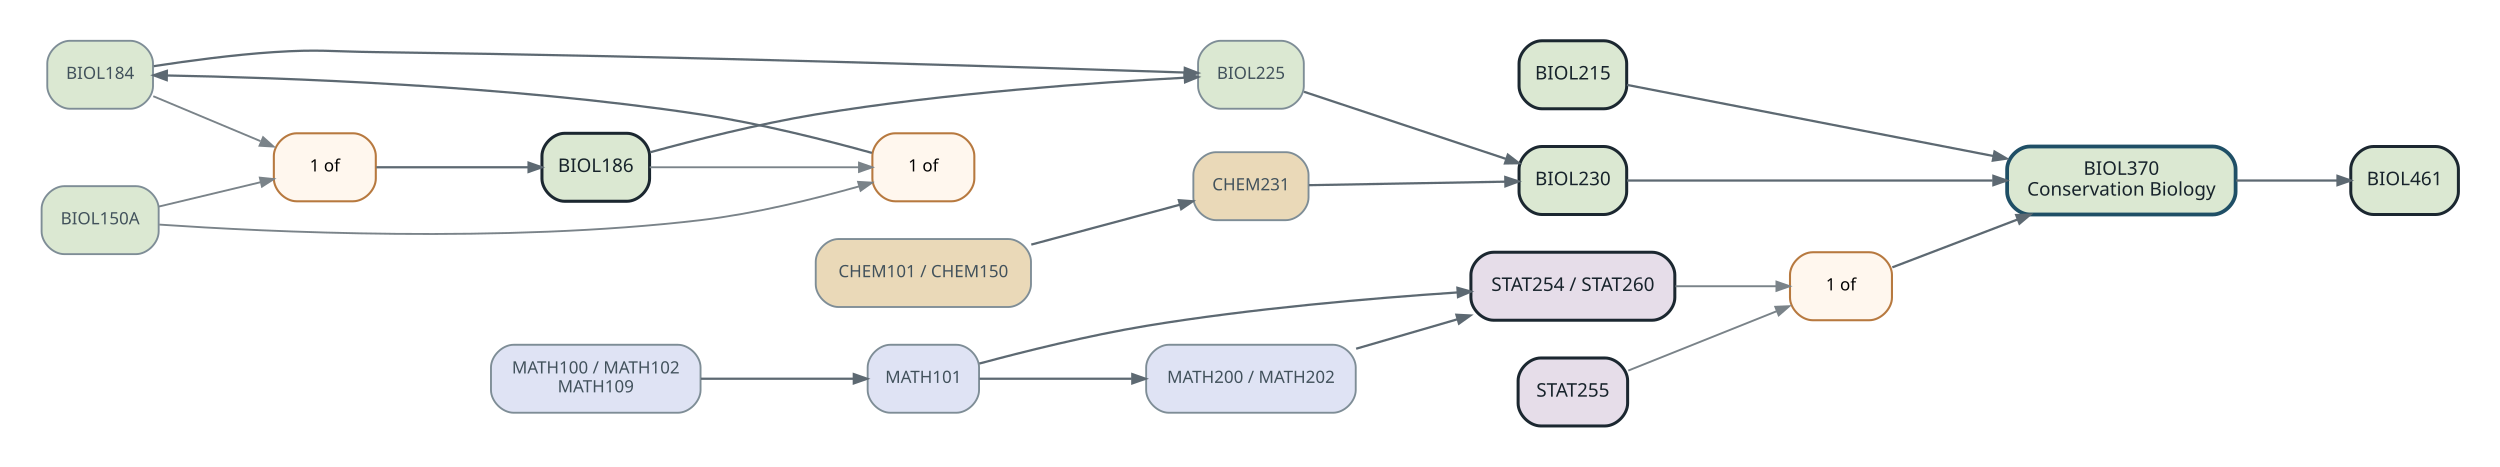
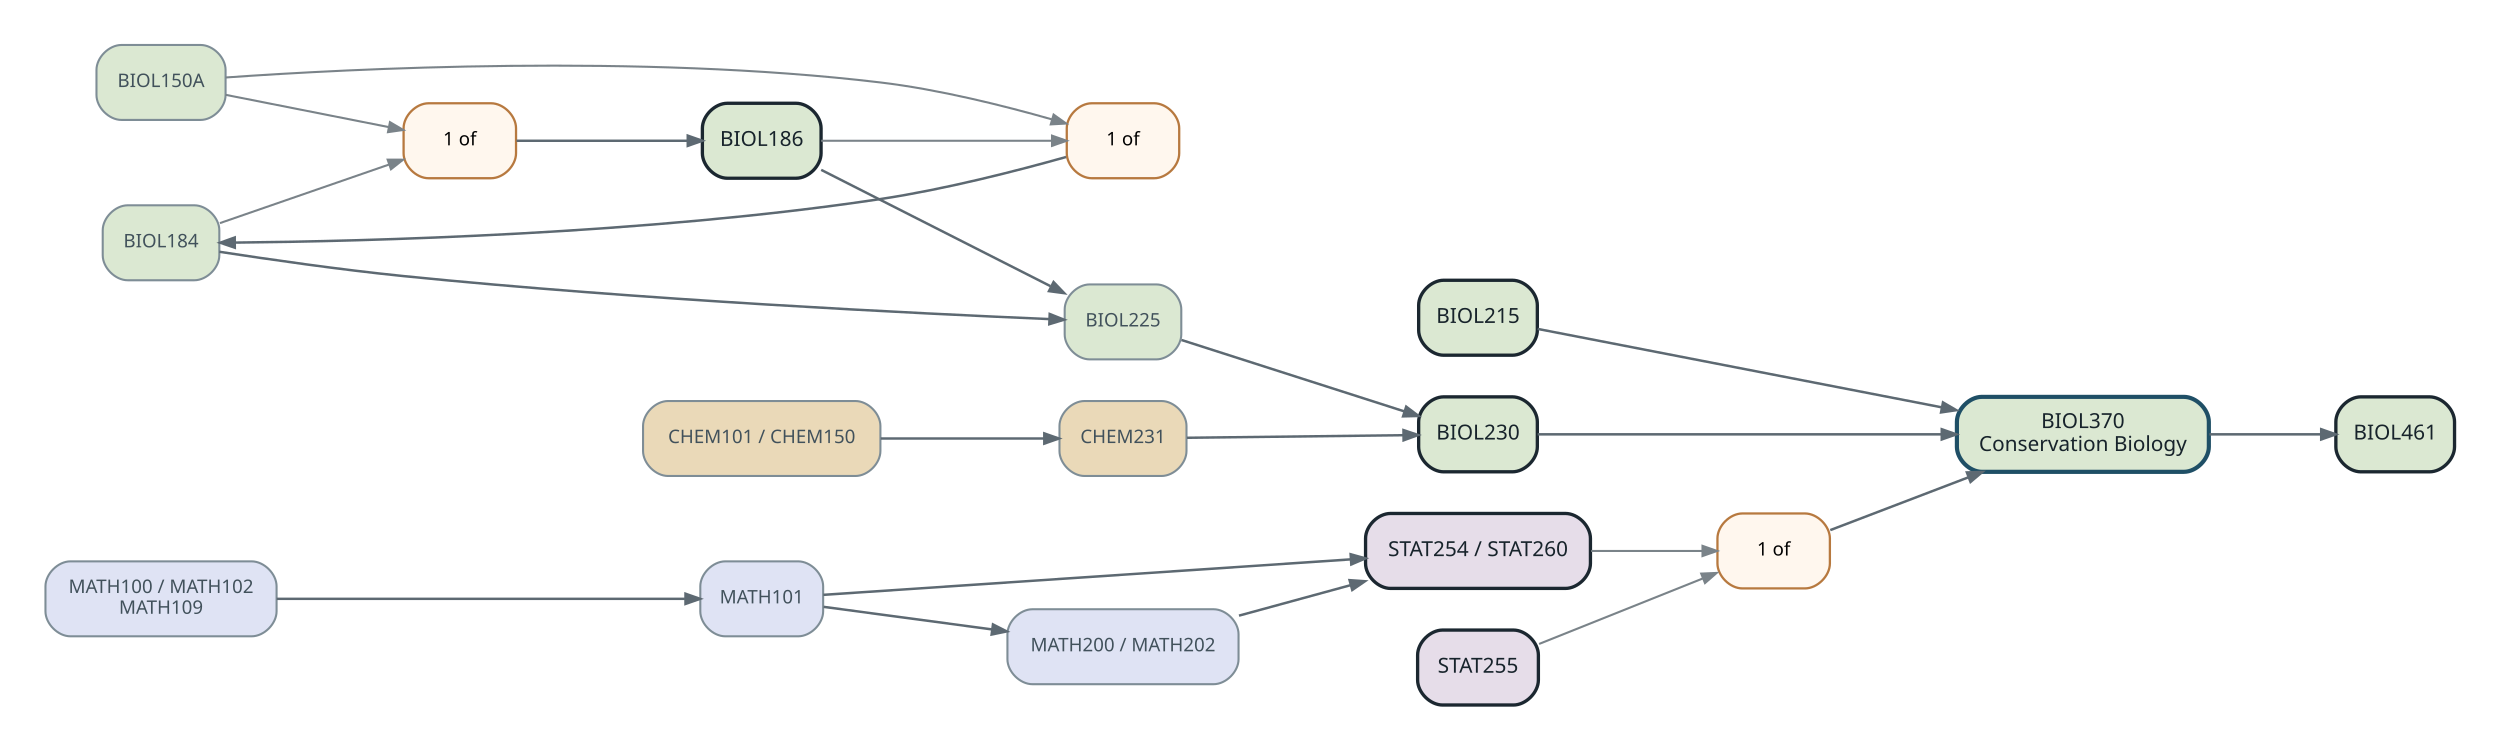
- <svg xmlns="http://www.w3.org/2000/svg" xmlns:xlink="http://www.w3.org/1999/xlink" width="1323pt" height="247pt" viewBox="0.00 0.00 1323.20 247.20">
-   <g id="graph0" class="graph" transform="scale(1 1) rotate(0) translate(21.6 225.6)">
+ <svg xmlns="http://www.w3.org/2000/svg" xmlns:xlink="http://www.w3.org/1999/xlink" width="1200pt" height="360pt" viewBox="0.00 0.00 1200.20 360.20">
+   <g id="graph0" class="graph" transform="scale(1 1) rotate(0) translate(21.6 338.6)">
    <g id="node1" class="node">
      <g id="a_node1">
        <a xlink:href="../../../courses/BIOL150A.html" xlink:title="BIOL150A: Modern Biology" target="_top">
-           <path fill="#dbe8d2" stroke="#7e8d96" d="M50,-127C50,-127 12,-127 12,-127 6,-127 0,-121 0,-115 0,-115 0,-103 0,-103 0,-97 6,-91 12,-91 12,-91 50,-91 50,-91 56,-91 62,-97 62,-103 62,-103 62,-115 62,-115 62,-121 56,-127 50,-127" />
-           <text text-anchor="middle" x="31" y="-106.8" font-family="Avenir Next" font-size="9.00" fill="#41515b">BIOL150A</text>
+           <path fill="#dbe8d2" stroke="#7e8d96" d="M74.5,-317C74.5,-317 36.5,-317 36.5,-317 30.5,-317 24.5,-311 24.5,-305 24.5,-305 24.5,-293 24.5,-293 24.5,-287 30.5,-281 36.5,-281 36.5,-281 74.5,-281 74.5,-281 80.5,-281 86.5,-287 86.5,-293 86.5,-293 86.5,-305 86.5,-305 86.5,-311 80.5,-317 74.5,-317" />
+           <text text-anchor="middle" x="55.5" y="-296.8" font-family="Avenir Next" font-size="9.00" fill="#41515b">BIOL150A</text>
        </a>
      </g>
    </g>
    <g id="node16" class="node">
-       <path fill="#fff7ee" stroke="#b7793f" stroke-width="1.1" d="M482,-155C482,-155 452,-155 452,-155 446,-155 440,-149 440,-143 440,-143 440,-131 440,-131 440,-125 446,-119 452,-119 452,-119 482,-119 482,-119 488,-119 494,-125 494,-131 494,-131 494,-143 494,-143 494,-149 488,-155 482,-155" />
-       <text text-anchor="middle" x="467" y="-134.8" font-family="Avenir Next" font-size="9.00">1 of</text>
+       <path fill="#fff7ee" stroke="#b7793f" stroke-width="1.1" d="M532.5,-289C532.5,-289 502.5,-289 502.5,-289 496.5,-289 490.5,-283 490.5,-277 490.5,-277 490.5,-265 490.5,-265 490.5,-259 496.5,-253 502.5,-253 502.5,-253 532.5,-253 532.5,-253 538.5,-253 544.5,-259 544.5,-265 544.5,-265 544.5,-277 544.5,-277 544.5,-283 538.5,-289 532.5,-289" />
+       <text text-anchor="middle" x="517.5" y="-268.8" font-family="Avenir Next" font-size="9.00">1 of</text>
    </g>
    <g id="edge1" class="edge">
-       <path fill="none" stroke="#7a8389" d="M62.3,-106.65C118.87,-102.78 244.33,-96.65 349,-109 377.76,-112.39 409.69,-120.33 432.92,-126.88" />
-       <polygon fill="#7a8389" stroke="#7a8389" points="432.43,-129.29 439.83,-128.87 433.78,-124.58 432.43,-129.29" />
+       <path fill="none" stroke="#7a8389" d="M86.59,-301.39C146.64,-305.63 285.49,-312.8 401,-299 429.22,-295.63 460.51,-287.78 483.4,-281.25" />
+       <polygon fill="#7a8389" stroke="#7a8389" points="484.18,-283.57 490.22,-279.27 482.81,-278.86 484.18,-283.57" />
    </g>
    <g id="node17" class="node">
-       <path fill="#fff7ee" stroke="#b7793f" stroke-width="1.1" d="M165,-155C165,-155 135,-155 135,-155 129,-155 123,-149 123,-143 123,-143 123,-131 123,-131 123,-125 129,-119 135,-119 135,-119 165,-119 165,-119 171,-119 177,-125 177,-131 177,-131 177,-143 177,-143 177,-149 171,-155 165,-155" />
-       <text text-anchor="middle" x="150" y="-134.8" font-family="Avenir Next" font-size="9.00">1 of</text>
+       <path fill="#fff7ee" stroke="#b7793f" stroke-width="1.1" d="M214,-289C214,-289 184,-289 184,-289 178,-289 172,-283 172,-277 172,-277 172,-265 172,-265 172,-259 178,-253 184,-253 184,-253 214,-253 214,-253 220,-253 226,-259 226,-265 226,-265 226,-277 226,-277 226,-283 220,-289 214,-289" />
+       <text text-anchor="middle" x="199" y="-268.8" font-family="Avenir Next" font-size="9.00">1 of</text>
    </g>
    <g id="edge4" class="edge">
-       <path fill="none" stroke="#7a8389" d="M62.13,-116.21C78.6,-120.15 99.03,-125.04 115.94,-129.09" />
-       <polygon fill="#7a8389" stroke="#7a8389" points="115.57,-131.52 122.95,-130.76 116.71,-126.75 115.57,-131.52" />
+       <path fill="none" stroke="#7a8389" d="M86.51,-293.06C109.45,-288.52 141.05,-282.27 164.76,-277.58" />
+       <polygon fill="#7a8389" stroke="#7a8389" points="165.45,-279.94 171.84,-276.18 164.5,-275.13 165.45,-279.94" />
    </g>
    <g id="node2" class="node">
      <g id="a_node2">
        <a xlink:href="../../../courses/BIOL184.html" xlink:title="BIOL184: Evolution and Biodiversity" target="_top">
-           <path fill="#dbe8d2" stroke="#7e8d96" d="M47,-204C47,-204 15,-204 15,-204 9,-204 3,-198 3,-192 3,-192 3,-180 3,-180 3,-174 9,-168 15,-168 15,-168 47,-168 47,-168 53,-168 59,-174 59,-180 59,-180 59,-192 59,-192 59,-198 53,-204 47,-204" />
-           <text text-anchor="middle" x="31" y="-183.8" font-family="Avenir Next" font-size="9.00" fill="#41515b">BIOL184</text>
+           <path fill="#dbe8d2" stroke="#7e8d96" d="M71.5,-240C71.5,-240 39.5,-240 39.5,-240 33.5,-240 27.5,-234 27.5,-228 27.5,-228 27.5,-216 27.5,-216 27.5,-210 33.5,-204 39.5,-204 39.5,-204 71.5,-204 71.5,-204 77.5,-204 83.5,-210 83.5,-216 83.5,-216 83.5,-228 83.5,-228 83.5,-234 77.5,-240 71.5,-240" />
+           <text text-anchor="middle" x="55.5" y="-219.8" font-family="Avenir Next" font-size="9.00" fill="#41515b">BIOL184</text>
        </a>
      </g>
    </g>
    <g id="node7" class="node">
      <g id="a_node7">
        <a xlink:href="../../../courses/BIOL225.html" xlink:title="BIOL225: Principles of Cell Biology" target="_top">
-           <path fill="#dbe8d2" stroke="#7e8d96" d="M656.5,-204C656.5,-204 624.5,-204 624.5,-204 618.5,-204 612.5,-198 612.5,-192 612.5,-192 612.5,-180 612.5,-180 612.5,-174 618.5,-168 624.5,-168 624.5,-168 656.5,-168 656.5,-168 662.5,-168 668.5,-174 668.5,-180 668.5,-180 668.5,-192 668.5,-192 668.5,-198 662.5,-204 656.5,-204" />
-           <text text-anchor="middle" x="640.5" y="-183.8" font-family="Avenir Next" font-size="9.00" fill="#41515b">BIOL225</text>
+           <path fill="#dbe8d2" stroke="#7e8d96" d="M533.5,-202C533.5,-202 501.5,-202 501.5,-202 495.5,-202 489.5,-196 489.5,-190 489.5,-190 489.5,-178 489.5,-178 489.5,-172 495.5,-166 501.5,-166 501.5,-166 533.5,-166 533.5,-166 539.5,-166 545.5,-172 545.5,-178 545.5,-178 545.5,-190 545.5,-190 545.5,-196 539.5,-202 533.5,-202" />
+           <text text-anchor="middle" x="517.5" y="-181.8" font-family="Avenir Next" font-size="9.00" fill="#41515b">BIOL225</text>
        </a>
      </g>
    </g>
    <g id="edge8" class="edge">
-       <path fill="none" stroke="#5d6972" stroke-width="1.2" d="M59.38,-190.56C77.4,-193.33 101.53,-196.59 123,-198 146.95,-199.57 153,-198.31 177,-198 337.28,-195.92 528.72,-189.79 605.35,-187.19" />
-       <polygon fill="#5d6972" stroke="#5d6972" stroke-width="1.2" points="605.48,-189.64 612.4,-186.95 605.32,-184.74 605.48,-189.64" />
+       <path fill="none" stroke="#5d6972" stroke-width="1.2" d="M83.5,-217.68C106.87,-214.09 141.59,-209.07 172,-206 285.16,-194.56 419.88,-187.99 481.99,-185.36" />
+       <polygon fill="#5d6972" stroke="#5d6972" stroke-width="1.2" points="482.31,-187.8 489.2,-185.06 482.11,-182.9 482.31,-187.8" />
    </g>
    <g id="edge5" class="edge">
-       <path fill="none" stroke="#7a8389" d="M59.14,-174.64C76.06,-167.55 97.96,-158.38 115.9,-150.86" />
-       <polygon fill="#7a8389" stroke="#7a8389" points="117.31,-152.93 122.82,-147.97 115.41,-148.41 117.31,-152.93" />
+       <path fill="none" stroke="#7a8389" d="M83.78,-231.45C106.98,-239.48 140.35,-251.04 165.04,-259.59" />
+       <polygon fill="#7a8389" stroke="#7a8389" points="164.34,-261.94 171.76,-261.91 165.94,-257.31 164.34,-261.94" />
    </g>
    <g id="node3" class="node">
      <g id="a_node3">
-         <a xlink:href="../../../courses/BIOL186.html" xlink:title="BIOL186: Physiology and Cell Biology" target="_top">
-           <path fill="#dbe8d2" stroke="#1b2730" stroke-width="1.6" d="M310,-155C310,-155 277,-155 277,-155 271,-155 265,-149 265,-143 265,-143 265,-131 265,-131 265,-125 271,-119 277,-119 277,-119 310,-119 310,-119 316,-119 322,-125 322,-131 322,-131 322,-143 322,-143 322,-149 316,-155 310,-155" />
-           <text text-anchor="middle" x="293.5" y="-134.5" font-family="Avenir Next" font-size="10.00" fill="#17232b">BIOL186</text>
-         </a>
-       </g>
-     </g>
-     <g id="edge7" class="edge">
-       <path fill="none" stroke="#5d6972" stroke-width="1.2" d="M322.27,-144.95C345.52,-151.31 379.67,-159.96 410,-165 478.79,-176.42 560.3,-182.03 605.31,-184.44" />
-       <polygon fill="#5d6972" stroke="#5d6972" stroke-width="1.2" points="605.37,-186.89 612.48,-184.81 605.62,-182 605.37,-186.89" />
-     </g>
-     <g id="edge2" class="edge">
-       <path fill="none" stroke="#7a8389" d="M322.05,-137C352.25,-137 400.67,-137 432.9,-137" />
-       <polygon fill="#7a8389" stroke="#7a8389" points="432.92,-139.45 439.92,-137 432.92,-134.55 432.92,-139.45" />
-     </g>
-     <g id="node4" class="node">
-       <g id="a_node4">
        <a xlink:href="../../../courses/MATH100.html" xlink:title="Equivalent or cross-listed: MATH100: Calculus I | MATH102: Calculus for Students in the Social and Biological Sciences | MATH109: Introduction to Calculus" target="_top">
-           <path fill="#dfe3f4" stroke="#7e8d96" d="M337,-43C337,-43 250,-43 250,-43 244,-43 238,-37 238,-31 238,-31 238,-19 238,-19 238,-13 244,-7 250,-7 250,-7 337,-7 337,-7 343,-7 349,-13 349,-19 349,-19 349,-31 349,-31 349,-37 343,-43 337,-43" />
-           <text text-anchor="middle" x="293.5" y="-27.8" font-family="Avenir Next" font-size="9.00" fill="#41515b">MATH100 / MATH102</text>
-           <text text-anchor="middle" x="293.5" y="-17.8" font-family="Avenir Next" font-size="9.00" fill="#41515b">MATH109</text>
+           <path fill="#dfe3f4" stroke="#7e8d96" d="M99,-69C99,-69 12,-69 12,-69 6,-69 0,-63 0,-57 0,-57 0,-45 0,-45 0,-39 6,-33 12,-33 12,-33 99,-33 99,-33 105,-33 111,-39 111,-45 111,-45 111,-57 111,-57 111,-63 105,-69 99,-69" />
+           <text text-anchor="middle" x="55.5" y="-53.8" font-family="Avenir Next" font-size="9.00" fill="#41515b">MATH100 / MATH102</text>
+           <text text-anchor="middle" x="55.5" y="-43.8" font-family="Avenir Next" font-size="9.00" fill="#41515b">MATH109</text>
        </a>
      </g>
    </g>
    <g id="node6" class="node">
      <g id="a_node6">
        <a xlink:href="../../../courses/MATH101.html" xlink:title="MATH101: Calculus II" target="_top">
-           <path fill="#dfe3f4" stroke="#7e8d96" d="M484.5,-43C484.5,-43 449.5,-43 449.5,-43 443.5,-43 437.5,-37 437.5,-31 437.5,-31 437.5,-19 437.5,-19 437.5,-13 443.5,-7 449.5,-7 449.5,-7 484.5,-7 484.5,-7 490.5,-7 496.5,-13 496.5,-19 496.5,-19 496.5,-31 496.5,-31 496.5,-37 490.5,-43 484.5,-43" />
-           <text text-anchor="middle" x="467" y="-22.8" font-family="Avenir Next" font-size="9.00" fill="#41515b">MATH101</text>
+           <path fill="#dfe3f4" stroke="#7e8d96" d="M361.5,-69C361.5,-69 326.5,-69 326.5,-69 320.5,-69 314.5,-63 314.5,-57 314.5,-57 314.5,-45 314.5,-45 314.5,-39 320.5,-33 326.5,-33 326.5,-33 361.5,-33 361.5,-33 367.5,-33 373.5,-39 373.5,-45 373.5,-45 373.5,-57 373.5,-57 373.5,-63 367.5,-69 361.5,-69" />
+           <text text-anchor="middle" x="344" y="-48.8" font-family="Avenir Next" font-size="9.00" fill="#41515b">MATH101</text>
        </a>
      </g>
    </g>
    <g id="edge18" class="edge">
-       <path fill="none" stroke="#5d6972" stroke-width="1.2" d="M349.24,-25C375.71,-25 406.74,-25 430.16,-25" />
-       <polygon fill="#5d6972" stroke="#5d6972" stroke-width="1.2" points="430.17,-27.45 437.17,-25 430.17,-22.55 430.17,-27.45" />
+       <path fill="none" stroke="#5d6972" stroke-width="1.2" d="M111.06,-51C168.66,-51 257.81,-51 307.12,-51" />
+       <polygon fill="#5d6972" stroke="#5d6972" stroke-width="1.2" points="307.39,-53.45 314.39,-51 307.39,-48.55 307.39,-53.45" />
+     </g>
+     <g id="node4" class="node">
+       <g id="a_node4">
+         <a xlink:href="../../../courses/BIOL186.html" xlink:title="BIOL186: Physiology and Cell Biology" target="_top">
+           <path fill="#dbe8d2" stroke="#1b2730" stroke-width="1.6" d="M360.5,-289C360.5,-289 327.5,-289 327.5,-289 321.5,-289 315.5,-283 315.5,-277 315.5,-277 315.5,-265 315.5,-265 315.5,-259 321.5,-253 327.5,-253 327.5,-253 360.5,-253 360.5,-253 366.5,-253 372.5,-259 372.5,-265 372.5,-265 372.5,-277 372.5,-277 372.5,-283 366.5,-289 360.5,-289" />
+           <text text-anchor="middle" x="344" y="-268.5" font-family="Avenir Next" font-size="10.00" fill="#17232b">BIOL186</text>
+         </a>
+       </g>
+     </g>
+     <g id="edge7" class="edge">
+       <path fill="none" stroke="#5d6972" stroke-width="1.2" d="M372.55,-257.02C402.52,-241.82 450.44,-217.51 482.67,-201.16" />
+       <polygon fill="#5d6972" stroke="#5d6972" stroke-width="1.2" points="484.16,-203.15 489.3,-197.8 481.95,-198.78 484.16,-203.15" />
+     </g>
+     <g id="edge2" class="edge">
+       <path fill="none" stroke="#7a8389" d="M372.55,-271C402.75,-271 451.17,-271 483.4,-271" />
+       <polygon fill="#7a8389" stroke="#7a8389" points="483.42,-273.45 490.42,-271 483.42,-268.55 483.42,-273.45" />
    </g>
    <g id="node5" class="node">
      <g id="a_node5">
        <a xlink:href="../../../courses/CHEM101.html" xlink:title="Equivalent or cross-listed: CHEM101: Fundamentals of Chemistry from Atoms to Materials | CHEM150: Engineering Chemistry" target="_top">
-           <path fill="#ead9b8" stroke="#7e8d96" d="M512,-99C512,-99 422,-99 422,-99 416,-99 410,-93 410,-87 410,-87 410,-75 410,-75 410,-69 416,-63 422,-63 422,-63 512,-63 512,-63 518,-63 524,-69 524,-75 524,-75 524,-87 524,-87 524,-93 518,-99 512,-99" />
-           <text text-anchor="middle" x="467" y="-78.8" font-family="Avenir Next" font-size="9.00" fill="#41515b">CHEM101 / CHEM150</text>
+           <path fill="#ead9b8" stroke="#7e8d96" d="M389,-146C389,-146 299,-146 299,-146 293,-146 287,-140 287,-134 287,-134 287,-122 287,-122 287,-116 293,-110 299,-110 299,-110 389,-110 389,-110 395,-110 401,-116 401,-122 401,-122 401,-134 401,-134 401,-140 395,-146 389,-146" />
+           <text text-anchor="middle" x="344" y="-125.8" font-family="Avenir Next" font-size="9.00" fill="#41515b">CHEM101 / CHEM150</text>
        </a>
      </g>
    </g>
    <g id="node8" class="node">
      <g id="a_node8">
        <a xlink:href="../../../courses/CHEM231.html" xlink:title="CHEM231: Introduction to Organic Chemistry" target="_top">
-           <path fill="#ead9b8" stroke="#7e8d96" d="M659,-145C659,-145 622,-145 622,-145 616,-145 610,-139 610,-133 610,-133 610,-121 610,-121 610,-115 616,-109 622,-109 622,-109 659,-109 659,-109 665,-109 671,-115 671,-121 671,-121 671,-133 671,-133 671,-139 665,-145 659,-145" />
-           <text text-anchor="middle" x="640.5" y="-124.8" font-family="Avenir Next" font-size="9.00" fill="#41515b">CHEM231</text>
+           <path fill="#ead9b8" stroke="#7e8d96" d="M536,-146C536,-146 499,-146 499,-146 493,-146 487,-140 487,-134 487,-134 487,-122 487,-122 487,-116 493,-110 499,-110 499,-110 536,-110 536,-110 542,-110 548,-116 548,-122 548,-122 548,-134 548,-134 548,-140 542,-146 536,-146" />
+           <text text-anchor="middle" x="517.5" y="-125.8" font-family="Avenir Next" font-size="9.00" fill="#41515b">CHEM231</text>
        </a>
      </g>
    </g>
    <g id="edge17" class="edge">
-       <path fill="none" stroke="#5d6972" stroke-width="1.2" d="M524.16,-96.06C550.01,-103 579.95,-111.03 602.84,-117.17" />
-       <polygon fill="#5d6972" stroke="#5d6972" stroke-width="1.2" points="602.32,-119.56 609.71,-119.01 603.59,-114.83 602.32,-119.56" />
+       <path fill="none" stroke="#5d6972" stroke-width="1.2" d="M401.16,-128C426.89,-128 456.69,-128 479.55,-128" />
+       <polygon fill="#5d6972" stroke="#5d6972" stroke-width="1.2" points="479.71,-130.45 486.71,-128 479.71,-125.55 479.71,-130.45" />
    </g>
    <g id="node9" class="node">
      <g id="a_node9">
        <a xlink:href="../../../courses/MATH200.html" xlink:title="Equivalent or cross-listed: MATH200: Calculus III | MATH202: Intermediate Calculus for CSC and EOS" target="_top">
-           <path fill="#dfe3f4" stroke="#7e8d96" d="M684,-43C684,-43 597,-43 597,-43 591,-43 585,-37 585,-31 585,-31 585,-19 585,-19 585,-13 591,-7 597,-7 597,-7 684,-7 684,-7 690,-7 696,-13 696,-19 696,-19 696,-31 696,-31 696,-37 690,-43 684,-43" />
-           <text text-anchor="middle" x="640.5" y="-22.8" font-family="Avenir Next" font-size="9.00" fill="#41515b">MATH200 / MATH202</text>
+           <path fill="#dfe3f4" stroke="#7e8d96" d="M561,-46C561,-46 474,-46 474,-46 468,-46 462,-40 462,-34 462,-34 462,-22 462,-22 462,-16 468,-10 474,-10 474,-10 561,-10 561,-10 567,-10 573,-16 573,-22 573,-22 573,-34 573,-34 573,-40 567,-46 561,-46" />
+           <text text-anchor="middle" x="517.5" y="-25.8" font-family="Avenir Next" font-size="9.00" fill="#41515b">MATH200 / MATH202</text>
        </a>
      </g>
    </g>
    <g id="edge19" class="edge">
-       <path fill="none" stroke="#5d6972" stroke-width="1.2" d="M496.71,-25C518.68,-25 549.79,-25 577.37,-25" />
-       <polygon fill="#5d6972" stroke="#5d6972" stroke-width="1.2" points="577.67,-27.45 584.67,-25 577.67,-22.55 577.67,-27.45" />
+       <path fill="none" stroke="#5d6972" stroke-width="1.2" d="M373.71,-47.15C395.77,-44.19 427.06,-40 454.72,-36.29" />
+       <polygon fill="#5d6972" stroke="#5d6972" stroke-width="1.2" points="455.06,-38.71 461.67,-35.35 454.41,-33.86 455.06,-38.71" />
    </g>
    <g id="node12" class="node">
      <g id="a_node12">
        <a xlink:href="../../../courses/STAT254.html" xlink:title="Equivalent or cross-listed: STAT254: Probability and Statistics for Engineers | STAT260: Introduction to Probability and Statistics I" target="_top">
-           <path fill="#e6dde9" stroke="#1b2730" stroke-width="1.6" d="M853,-92C853,-92 769,-92 769,-92 763,-92 757,-86 757,-80 757,-80 757,-68 757,-68 757,-62 763,-56 769,-56 769,-56 853,-56 853,-56 859,-56 865,-62 865,-68 865,-68 865,-80 865,-80 865,-86 859,-92 853,-92" />
-           <text text-anchor="middle" x="811" y="-71.5" font-family="Avenir Next" font-size="10.00" fill="#17232b">STAT254 / STAT260</text>
+           <path fill="#e6dde9" stroke="#1b2730" stroke-width="1.6" d="M730,-92C730,-92 646,-92 646,-92 640,-92 634,-86 634,-80 634,-80 634,-68 634,-68 634,-62 640,-56 646,-56 646,-56 730,-56 730,-56 736,-56 742,-62 742,-68 742,-68 742,-80 742,-80 742,-86 736,-92 730,-92" />
+           <text text-anchor="middle" x="688" y="-71.5" font-family="Avenir Next" font-size="10.00" fill="#17232b">STAT254 / STAT260</text>
        </a>
      </g>
    </g>
    <g id="edge21" class="edge">
-       <path fill="none" stroke="#5d6972" stroke-width="1.2" d="M496.62,-33.05C520.16,-39.38 554.5,-47.95 585,-53 640.48,-62.18 704.37,-67.66 749.85,-70.71" />
-       <polygon fill="#5d6972" stroke="#5d6972" stroke-width="1.2" points="749.85,-73.17 756.99,-71.18 750.17,-68.28 749.85,-73.17" />
+       <path fill="none" stroke="#5d6972" stroke-width="1.2" d="M373.57,-52.92C429.09,-56.66 552.61,-64.96 626.94,-69.96" />
+       <polygon fill="#5d6972" stroke="#5d6972" stroke-width="1.2" points="626.83,-72.41 633.97,-70.43 627.15,-67.52 626.83,-72.41" />
    </g>
    <g id="node11" class="node">
      <g id="a_node11">
        <a xlink:href="../../../courses/BIOL230.html" xlink:title="BIOL230: Principles of Genetics" target="_top">
-           <path fill="#dbe8d2" stroke="#1b2730" stroke-width="1.6" d="M827.5,-148C827.5,-148 794.5,-148 794.5,-148 788.5,-148 782.5,-142 782.5,-136 782.5,-136 782.5,-124 782.5,-124 782.5,-118 788.5,-112 794.5,-112 794.5,-112 827.5,-112 827.5,-112 833.5,-112 839.5,-118 839.5,-124 839.5,-124 839.5,-136 839.5,-136 839.5,-142 833.5,-148 827.5,-148" />
-           <text text-anchor="middle" x="811" y="-127.5" font-family="Avenir Next" font-size="10.00" fill="#17232b">BIOL230</text>
+           <path fill="#dbe8d2" stroke="#1b2730" stroke-width="1.6" d="M704.5,-148C704.5,-148 671.5,-148 671.5,-148 665.5,-148 659.5,-142 659.5,-136 659.5,-136 659.5,-124 659.5,-124 659.5,-118 665.5,-112 671.5,-112 671.5,-112 704.5,-112 704.5,-112 710.5,-112 716.5,-118 716.5,-124 716.5,-124 716.5,-136 716.5,-136 716.5,-142 710.5,-148 704.5,-148" />
+           <text text-anchor="middle" x="688" y="-127.5" font-family="Avenir Next" font-size="10.00" fill="#17232b">BIOL230</text>
        </a>
      </g>
    </g>
    <g id="edge9" class="edge">
-       <path fill="none" stroke="#5d6972" stroke-width="1.2" d="M668.57,-177C697.63,-167.34 743.88,-151.98 775.52,-141.46" />
-       <polygon fill="#5d6972" stroke="#5d6972" stroke-width="1.2" points="776.56,-143.69 782.43,-139.16 775.02,-139.04 776.56,-143.69" />
+       <path fill="none" stroke="#5d6972" stroke-width="1.2" d="M545.57,-175.32C574.63,-166.01 620.88,-151.19 652.52,-141.05" />
+       <polygon fill="#5d6972" stroke="#5d6972" stroke-width="1.2" points="653.52,-143.3 659.43,-138.83 652.02,-138.64 653.52,-143.3" />
    </g>
    <g id="edge10" class="edge">
-       <path fill="none" stroke="#5d6972" stroke-width="1.2" d="M671.24,-127.53C700.28,-128.05 744.46,-128.83 775.13,-129.38" />
-       <polygon fill="#5d6972" stroke="#5d6972" stroke-width="1.2" points="775.2,-131.83 782.24,-129.51 775.28,-126.93 775.2,-131.83" />
+       <path fill="none" stroke="#5d6972" stroke-width="1.2" d="M548.24,-128.35C577.28,-128.7 621.46,-129.22 652.13,-129.59" />
+       <polygon fill="#5d6972" stroke="#5d6972" stroke-width="1.2" points="652.21,-132.04 659.24,-129.67 652.27,-127.14 652.21,-132.04" />
    </g>
    <g id="edge20" class="edge">
-       <path fill="none" stroke="#5d6972" stroke-width="1.2" d="M696.21,-40.91C713.34,-45.89 732.35,-51.42 749.84,-56.5" />
-       <polygon fill="#5d6972" stroke="#5d6972" stroke-width="1.2" points="749.31,-58.9 756.72,-58.51 750.68,-54.2 749.31,-58.9" />
+       <path fill="none" stroke="#5d6972" stroke-width="1.2" d="M573.21,-42.93C590.34,-47.61 609.35,-52.8 626.84,-57.58" />
+       <polygon fill="#5d6972" stroke="#5d6972" stroke-width="1.2" points="626.32,-59.97 633.72,-59.45 627.61,-55.25 626.32,-59.97" />
    </g>
    <g id="node10" class="node">
      <g id="a_node10">
        <a xlink:href="../../../courses/BIOL215.html" xlink:title="BIOL215: Principles of Ecology" target="_top">
-           <path fill="#dbe8d2" stroke="#1b2730" stroke-width="1.6" d="M827.5,-204C827.5,-204 794.5,-204 794.5,-204 788.5,-204 782.5,-198 782.5,-192 782.5,-192 782.5,-180 782.5,-180 782.5,-174 788.5,-168 794.5,-168 794.5,-168 827.5,-168 827.5,-168 833.5,-168 839.5,-174 839.5,-180 839.5,-180 839.5,-192 839.5,-192 839.5,-198 833.5,-204 827.5,-204" />
-           <text text-anchor="middle" x="811" y="-183.5" font-family="Avenir Next" font-size="10.00" fill="#17232b">BIOL215</text>
+           <path fill="#dbe8d2" stroke="#1b2730" stroke-width="1.6" d="M704.5,-204C704.5,-204 671.5,-204 671.5,-204 665.5,-204 659.5,-198 659.5,-192 659.5,-192 659.5,-180 659.5,-180 659.5,-174 665.5,-168 671.5,-168 671.5,-168 704.5,-168 704.5,-168 710.5,-168 716.5,-174 716.5,-180 716.5,-180 716.5,-192 716.5,-192 716.5,-198 710.5,-204 704.5,-204" />
+           <text text-anchor="middle" x="688" y="-183.5" font-family="Avenir Next" font-size="10.00" fill="#17232b">BIOL215</text>
        </a>
      </g>
    </g>
    <g id="node14" class="node">
      <g id="a_node14">
        <a xlink:href="../../../courses/BIOL370.html" xlink:title="BIOL370: Conservation Biology" target="_top">
-           <path fill="#dbe8d2" stroke="#1f4f66" stroke-width="2" d="M1150,-148C1150,-148 1053,-148 1053,-148 1047,-148 1041,-142 1041,-136 1041,-136 1041,-124 1041,-124 1041,-118 1047,-112 1053,-112 1053,-112 1150,-112 1150,-112 1156,-112 1162,-118 1162,-124 1162,-124 1162,-136 1162,-136 1162,-142 1156,-148 1150,-148" />
-           <text text-anchor="middle" x="1101.5" y="-133" font-family="Avenir Next" font-size="10.00" fill="#17232b">BIOL370</text>
-           <text text-anchor="middle" x="1101.5" y="-122" font-family="Avenir Next" font-size="10.00" fill="#17232b">Conservation Biology</text>
+           <path fill="#dbe8d2" stroke="#1f4f66" stroke-width="2" d="M1027,-148C1027,-148 930,-148 930,-148 924,-148 918,-142 918,-136 918,-136 918,-124 918,-124 918,-118 924,-112 930,-112 930,-112 1027,-112 1027,-112 1033,-112 1039,-118 1039,-124 1039,-124 1039,-136 1039,-136 1039,-142 1033,-148 1027,-148" />
+           <text text-anchor="middle" x="978.5" y="-133" font-family="Avenir Next" font-size="10.00" fill="#17232b">BIOL370</text>
+           <text text-anchor="middle" x="978.5" y="-122" font-family="Avenir Next" font-size="10.00" fill="#17232b">Conservation Biology</text>
        </a>
      </g>
    </g>
    <g id="edge13" class="edge">
-       <path fill="none" stroke="#5d6972" stroke-width="1.2" d="M839.66,-180.63C884,-172.02 972.23,-154.9 1033.74,-142.96" />
-       <polygon fill="#5d6972" stroke="#5d6972" stroke-width="1.2" points="1034.32,-145.34 1040.73,-141.6 1033.39,-140.53 1034.32,-145.34" />
+       <path fill="none" stroke="#5d6972" stroke-width="1.2" d="M716.66,-180.63C761,-172.02 849.23,-154.9 910.74,-142.96" />
+       <polygon fill="#5d6972" stroke="#5d6972" stroke-width="1.2" points="911.32,-145.34 917.73,-141.6 910.39,-140.53 911.32,-145.34" />
    </g>
    <g id="edge14" class="edge">
-       <path fill="none" stroke="#5d6972" stroke-width="1.2" d="M839.66,-130C883.91,-130 971.88,-130 1033.36,-130" />
-       <polygon fill="#5d6972" stroke="#5d6972" stroke-width="1.2" points="1033.73,-132.45 1040.73,-130 1033.73,-127.55 1033.73,-132.45" />
+       <path fill="none" stroke="#5d6972" stroke-width="1.2" d="M716.66,-130C760.91,-130 848.88,-130 910.36,-130" />
+       <polygon fill="#5d6972" stroke="#5d6972" stroke-width="1.2" points="910.73,-132.45 917.73,-130 910.73,-127.55 910.73,-132.45" />
    </g>
    <g id="node18" class="node">
-       <path fill="#fff7ee" stroke="#b7793f" stroke-width="1.1" d="M968,-92C968,-92 938,-92 938,-92 932,-92 926,-86 926,-80 926,-80 926,-68 926,-68 926,-62 932,-56 938,-56 938,-56 968,-56 968,-56 974,-56 980,-62 980,-68 980,-68 980,-80 980,-80 980,-86 974,-92 968,-92" />
-       <text text-anchor="middle" x="953" y="-71.8" font-family="Avenir Next" font-size="9.00">1 of</text>
+       <path fill="#fff7ee" stroke="#b7793f" stroke-width="1.1" d="M845,-92C845,-92 815,-92 815,-92 809,-92 803,-86 803,-80 803,-80 803,-68 803,-68 803,-62 809,-56 815,-56 815,-56 845,-56 845,-56 851,-56 857,-62 857,-68 857,-68 857,-80 857,-80 857,-86 851,-92 845,-92" />
+       <text text-anchor="middle" x="830" y="-71.8" font-family="Avenir Next" font-size="9.00">1 of</text>
    </g>
    <g id="edge12" class="edge">
-       <path fill="none" stroke="#7a8389" d="M865.33,-74C883.29,-74 902.8,-74 918.76,-74" />
-       <polygon fill="#7a8389" stroke="#7a8389" points="918.82,-76.45 925.82,-74 918.82,-71.55 918.82,-76.45" />
+       <path fill="none" stroke="#7a8389" d="M742.33,-74C760.29,-74 779.8,-74 795.76,-74" />
+       <polygon fill="#7a8389" stroke="#7a8389" points="795.82,-76.45 802.82,-74 795.82,-71.55 795.82,-76.45" />
    </g>
    <g id="node13" class="node">
      <g id="a_node13">
        <a xlink:href="../../../courses/STAT255.html" xlink:title="STAT255: Statistics for Life Sciences I" target="_top">
-           <path fill="#e6dde9" stroke="#1b2730" stroke-width="1.6" d="M828,-36C828,-36 794,-36 794,-36 788,-36 782,-30 782,-24 782,-24 782,-12 782,-12 782,-6 788,0 794,0 794,0 828,0 828,0 834,0 840,-6 840,-12 840,-12 840,-24 840,-24 840,-30 834,-36 828,-36" />
-           <text text-anchor="middle" x="811" y="-15.5" font-family="Avenir Next" font-size="10.00" fill="#17232b">STAT255</text>
+           <path fill="#e6dde9" stroke="#1b2730" stroke-width="1.6" d="M705,-36C705,-36 671,-36 671,-36 665,-36 659,-30 659,-24 659,-24 659,-12 659,-12 659,-6 665,0 671,0 671,0 705,0 705,0 711,0 717,-6 717,-12 717,-12 717,-24 717,-24 717,-30 711,-36 705,-36" />
+           <text text-anchor="middle" x="688" y="-15.5" font-family="Avenir Next" font-size="10.00" fill="#17232b">STAT255</text>
        </a>
      </g>
    </g>
    <g id="edge11" class="edge">
-       <path fill="none" stroke="#7a8389" d="M840.33,-29.33C863.12,-38.45 895.17,-51.27 919.09,-60.84" />
-       <polygon fill="#7a8389" stroke="#7a8389" points="918.2,-63.12 925.61,-63.44 920.02,-58.57 918.2,-63.12" />
+       <path fill="none" stroke="#7a8389" d="M717.33,-29.33C740.12,-38.45 772.17,-51.27 796.09,-60.84" />
+       <polygon fill="#7a8389" stroke="#7a8389" points="795.2,-63.12 802.61,-63.44 797.02,-58.57 795.2,-63.12" />
    </g>
    <g id="node15" class="node">
      <g id="a_node15">
        <a xlink:href="../../../courses/BIOL461.html" xlink:title="BIOL461: Fisheries Ecology and Management" target="_top">
-           <path fill="#dbe8d2" stroke="#1b2730" stroke-width="1.6" d="M1268,-148C1268,-148 1235,-148 1235,-148 1229,-148 1223,-142 1223,-136 1223,-136 1223,-124 1223,-124 1223,-118 1229,-112 1235,-112 1235,-112 1268,-112 1268,-112 1274,-112 1280,-118 1280,-124 1280,-124 1280,-136 1280,-136 1280,-142 1274,-148 1268,-148" />
-           <text text-anchor="middle" x="1251.5" y="-127.5" font-family="Avenir Next" font-size="10.00" fill="#17232b">BIOL461</text>
+           <path fill="#dbe8d2" stroke="#1b2730" stroke-width="1.6" d="M1145,-148C1145,-148 1112,-148 1112,-148 1106,-148 1100,-142 1100,-136 1100,-136 1100,-124 1100,-124 1100,-118 1106,-112 1112,-112 1112,-112 1145,-112 1145,-112 1151,-112 1157,-118 1157,-124 1157,-124 1157,-136 1157,-136 1157,-142 1151,-148 1145,-148" />
+           <text text-anchor="middle" x="1128.5" y="-127.5" font-family="Avenir Next" font-size="10.00" fill="#17232b">BIOL461</text>
        </a>
      </g>
    </g>
    <g id="edge16" class="edge">
-       <path fill="none" stroke="#5d6972" stroke-width="1.2" d="M1162.27,-130C1180.5,-130 1199.92,-130 1215.89,-130" />
-       <polygon fill="#5d6972" stroke="#5d6972" stroke-width="1.2" points="1215.97,-132.45 1222.97,-130 1215.97,-127.55 1215.97,-132.45" />
+       <path fill="none" stroke="#5d6972" stroke-width="1.2" d="M1039.27,-130C1057.5,-130 1076.92,-130 1092.89,-130" />
+       <polygon fill="#5d6972" stroke="#5d6972" stroke-width="1.2" points="1092.97,-132.45 1099.97,-130 1092.97,-127.55 1092.97,-132.45" />
    </g>
    <g id="edge3" class="edge">
-       <path fill="none" stroke="#5d6972" stroke-width="1.2" d="M439.76,-144.62C416.22,-151.14 380.59,-160.21 349,-165 247.02,-180.47 124.88,-184.54 66.45,-185.62" />
-       <polygon fill="#5d6972" stroke="#5d6972" stroke-width="1.2" points="66.26,-183.17 59.31,-185.74 66.35,-188.07 66.26,-183.17" />
+       <path fill="none" stroke="#5d6972" stroke-width="1.2" d="M490.16,-263.2C466.92,-256.66 432.01,-247.67 401,-243 288.55,-226.08 153.49,-222.7 91.15,-222.09" />
+       <polygon fill="#5d6972" stroke="#5d6972" stroke-width="1.2" points="90.93,-219.64 83.91,-222.03 90.89,-224.54 90.93,-219.64" />
    </g>
    <g id="edge6" class="edge">
-       <path fill="none" stroke="#5d6972" stroke-width="1.2" d="M177.28,-137C199.98,-137 232.94,-137 257.8,-137" />
-       <polygon fill="#5d6972" stroke="#5d6972" stroke-width="1.2" points="257.91,-139.45 264.91,-137 257.91,-134.55 257.91,-139.45" />
+       <path fill="none" stroke="#5d6972" stroke-width="1.2" d="M226.23,-271C249.27,-271 282.97,-271 308.25,-271" />
+       <polygon fill="#5d6972" stroke="#5d6972" stroke-width="1.2" points="308.48,-273.45 315.48,-271 308.48,-268.55 308.48,-273.45" />
    </g>
    <g id="edge15" class="edge">
-       <path fill="none" stroke="#5d6972" stroke-width="1.2" d="M980.19,-84.01C998.62,-91.06 1023.94,-100.73 1046.59,-109.39" />
-       <polygon fill="#5d6972" stroke="#5d6972" stroke-width="1.2" points="1045.8,-111.71 1053.22,-111.93 1047.55,-107.14 1045.8,-111.71" />
+       <path fill="none" stroke="#5d6972" stroke-width="1.2" d="M857.19,-84.01C875.62,-91.06 900.94,-100.73 923.59,-109.39" />
+       <polygon fill="#5d6972" stroke="#5d6972" stroke-width="1.2" points="922.8,-111.71 930.22,-111.93 924.55,-107.14 922.8,-111.71" />
    </g>
  </g>
</svg>
